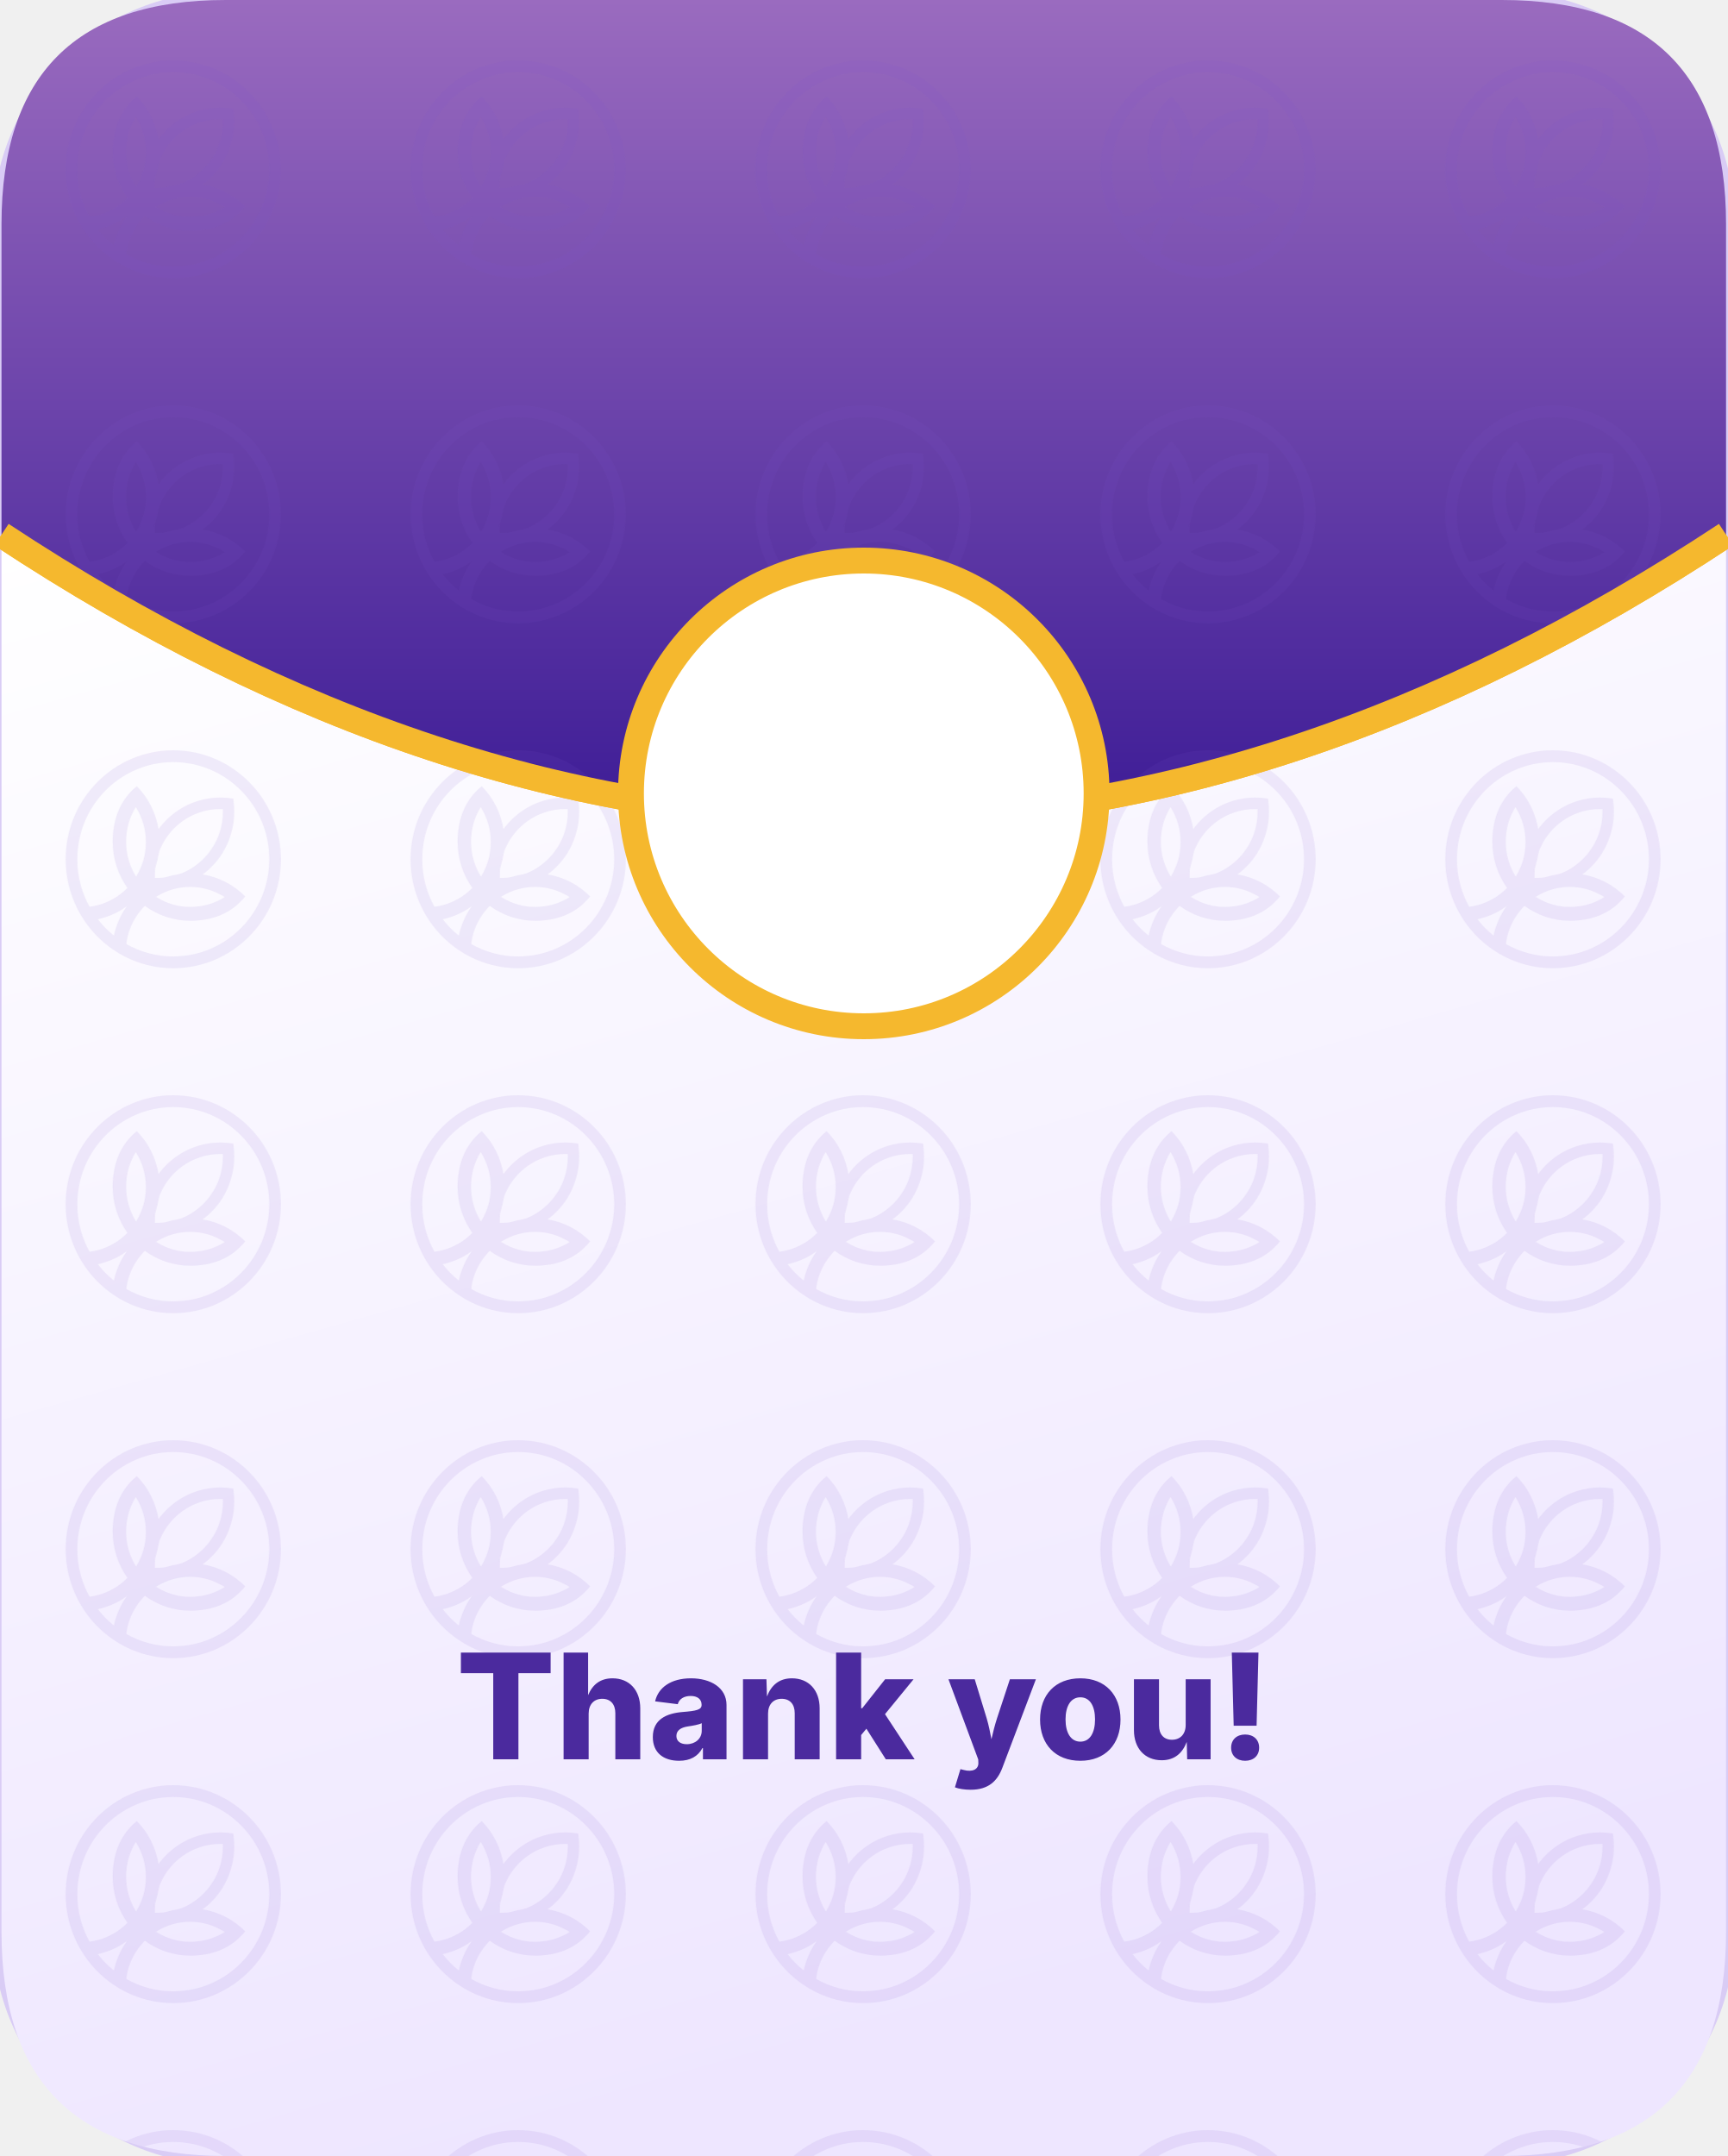
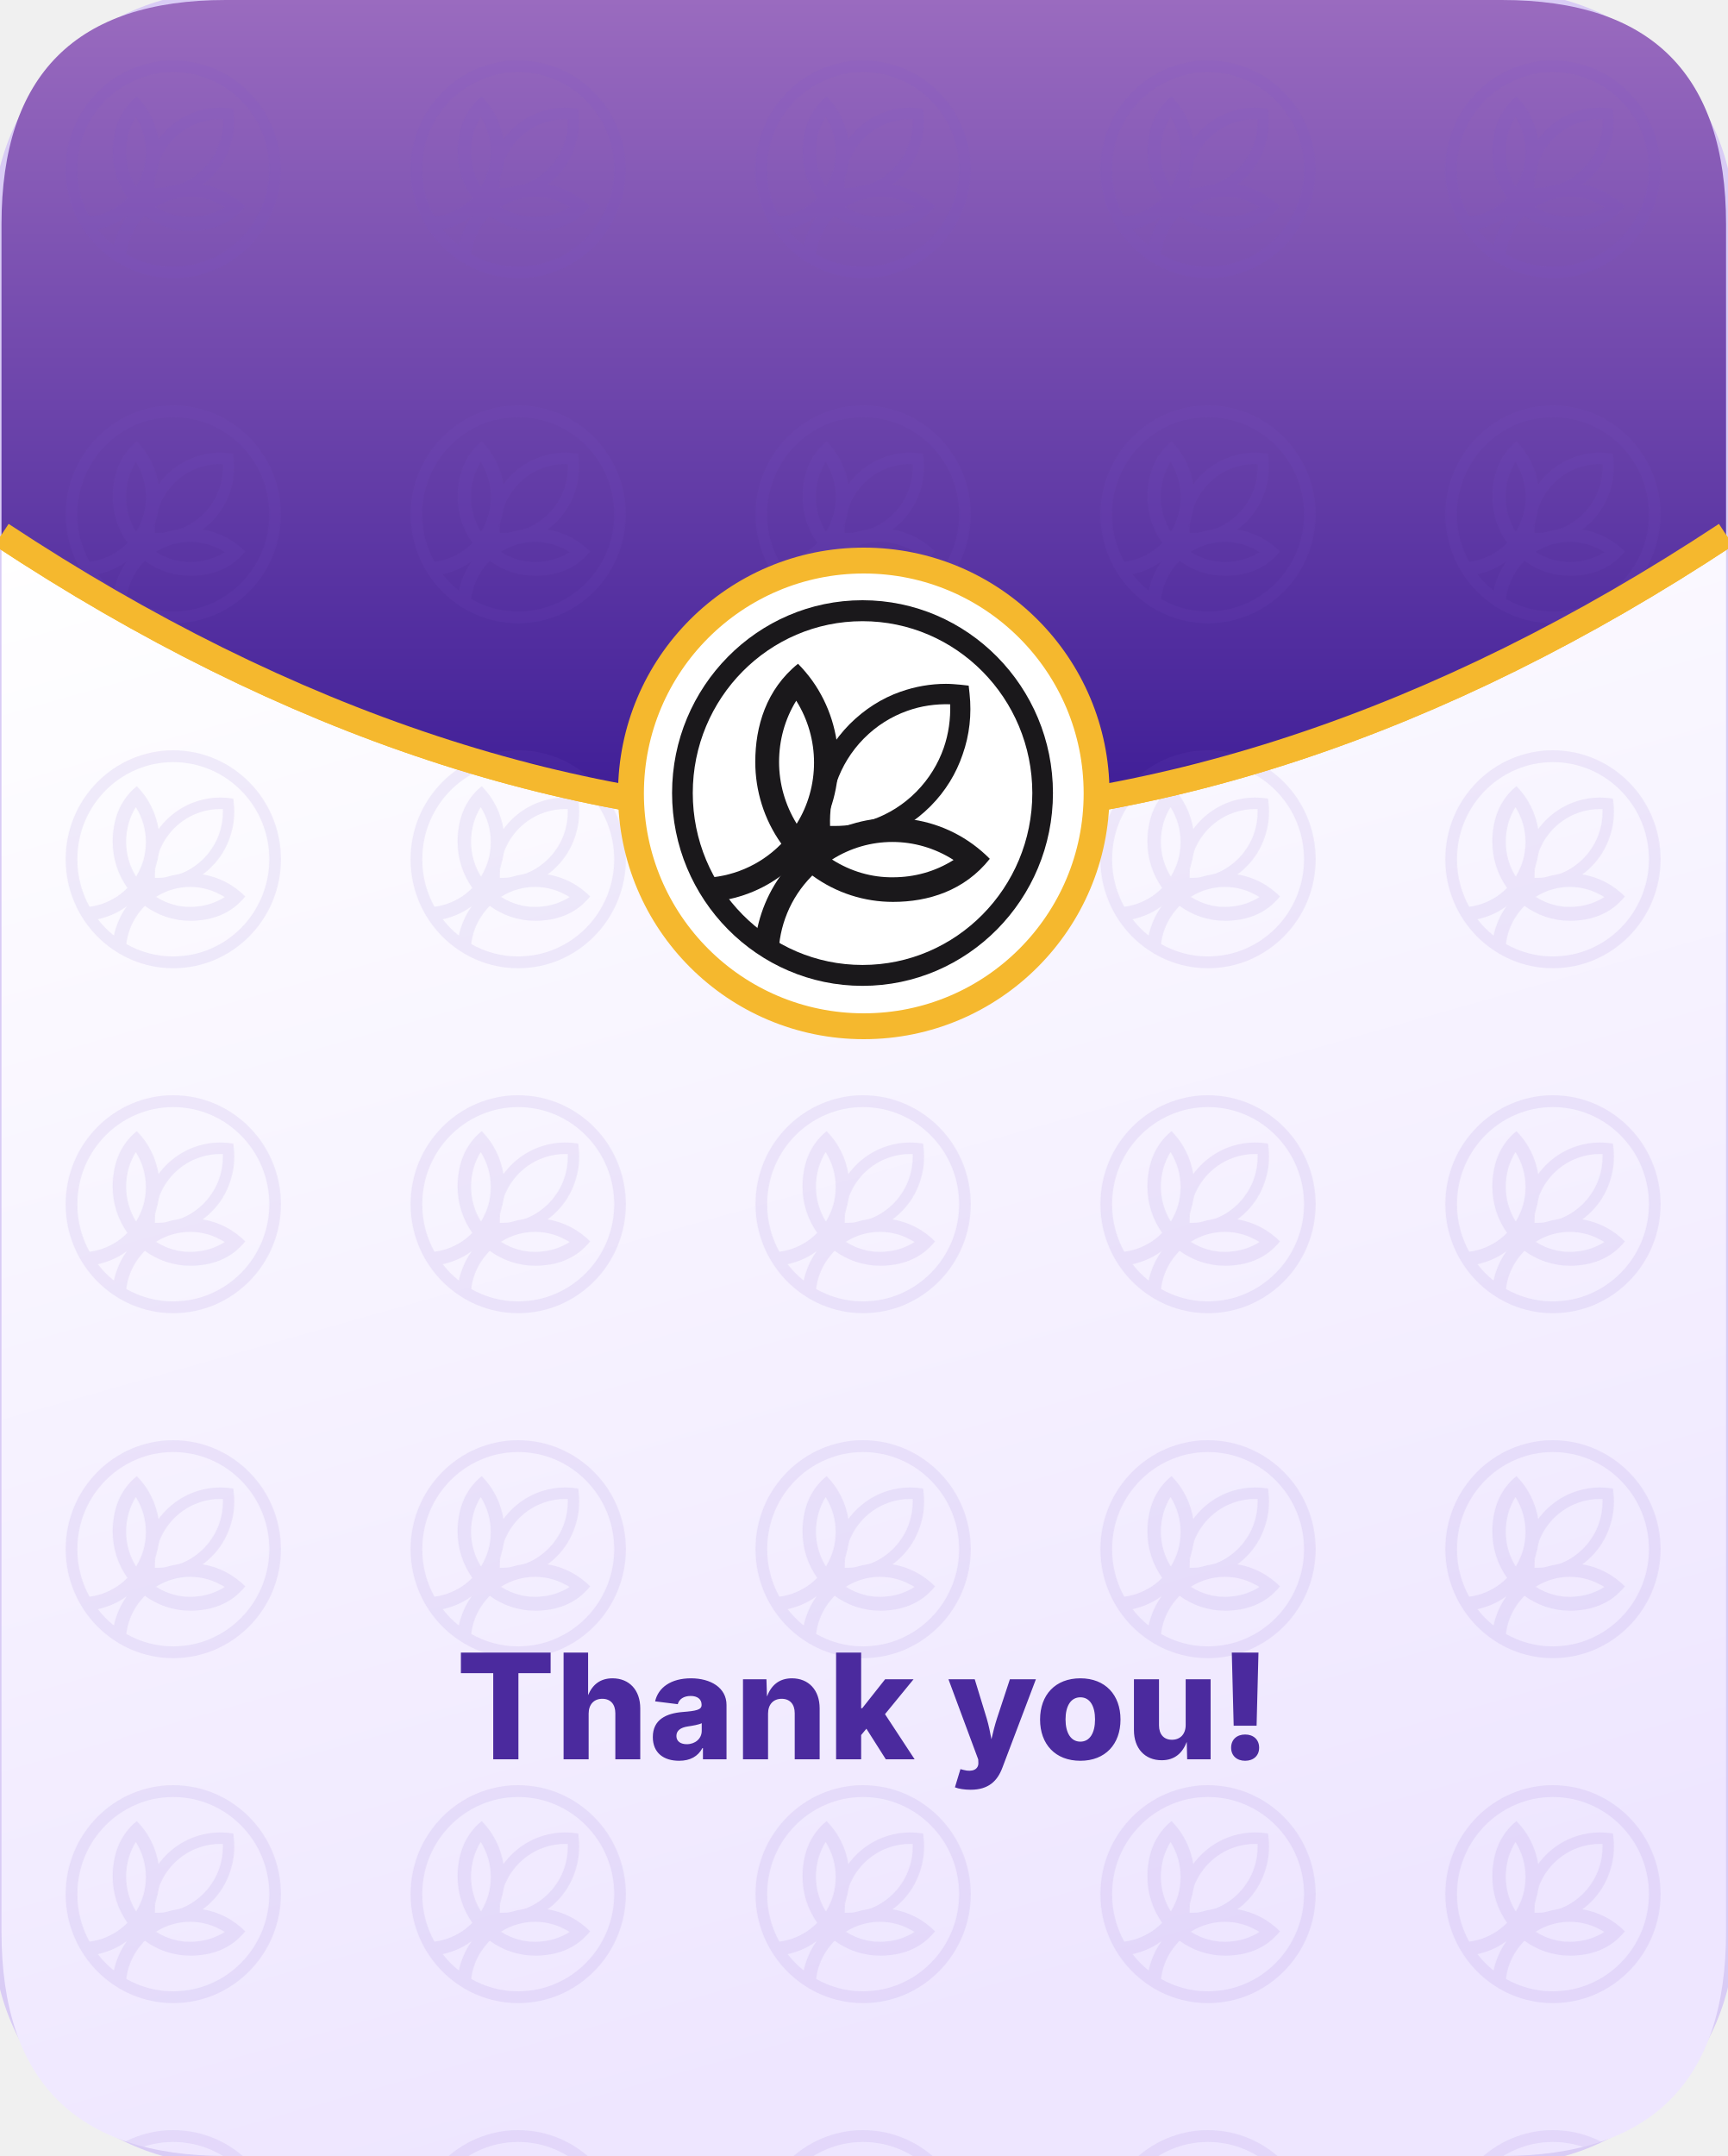
<svg xmlns="http://www.w3.org/2000/svg" width="230" height="287" viewBox="0 0 200 250" overflow="visible" font-family="Inter, Arial, sans-serif">
  <defs>
    <linearGradient id="eb29" x1="0" y1="0" x2=".3" y2="1">
      <stop stop-color="#FFFFFF" />
      <stop offset="1" stop-color="#EEE6FF" />
    </linearGradient>
    <linearGradient id="ef29" x1="0" y1="0" x2="0" y2="1">
      <stop stop-color="#9A6BBF" />
      <stop offset="1" stop-color="#3D1C96" />
    </linearGradient>
    <radialGradient id="es29" cx=".35" cy=".3">
      <stop stop-color="#FFF0B8" />
      <stop offset=".6" stop-color="#F5B82E" />
      <stop offset="1" stop-color="#C98A10" />
    </radialGradient>
    <pattern id="ep29" width="40" height="40" patternUnits="userSpaceOnUse">
      <g color="#7A55C8" opacity=".10">
        <use href="#lotus-mono" x="7" y="7" width="26" height="26" />
      </g>
    </pattern>
    <symbol id="lotus" viewBox="0 0 30 30">
      <g fill="url(#lgBrand)">
        <path fill-rule="evenodd" clip-rule="evenodd" d="M8.593 12.233C8.593 10.614 9.018 9.014 9.892 7.598C10.785 9.028 11.238 10.647 11.238 12.281C11.238 13.886 10.799 15.505 9.925 16.901C9.051 15.485 8.593 13.866 8.593 12.233ZM6.793 12.233C6.793 14.393 7.452 16.578 8.765 18.414L8.732 18.448C7.099 20.101 4.96 20.951 2.807 21.005L4.454 22.677C6.459 22.319 8.393 21.362 9.94 19.796L9.959 19.777L10.011 19.729L10.044 19.695L11.238 18.482C11.205 18.448 11.171 18.414 11.138 18.38C12.417 16.558 13.072 14.412 13.072 12.267C13.072 10.101 12.417 7.922 11.104 6.08C10.785 5.64 10.431 5.215 10.025 4.804C7.619 6.747 6.793 9.541 6.793 12.233Z" />
        <path fill-rule="evenodd" clip-rule="evenodd" d="M12.601 19.609C13.999 18.724 15.58 18.28 17.165 18.28C18.779 18.28 20.378 18.739 21.791 19.642C20.392 20.527 18.812 20.952 17.212 20.952C15.613 20.972 14.014 20.512 12.601 19.609ZM11.12 18.4C11.087 18.367 11.054 18.333 11.02 18.299L9.827 19.507L9.793 19.541L9.741 19.594L9.726 19.609C8.194 21.194 7.248 23.137 6.881 25.162L8.008 26.302L8.547 26.849C8.595 24.669 9.421 22.523 11.073 20.851L11.106 20.817C12.92 22.146 15.059 22.813 17.212 22.813C19.891 22.813 22.631 21.957 24.532 19.555C24.131 19.149 23.71 18.792 23.271 18.468C21.452 17.139 19.318 16.472 17.165 16.472C15.059 16.457 12.94 17.105 11.12 18.4Z" />
        <path fill-rule="evenodd" clip-rule="evenodd" d="M12.45 17.071C12.416 15.965 12.565 14.838 12.937 13.785C13.357 12.572 14.045 11.431 15.004 10.46C15.964 9.488 17.091 8.792 18.289 8.367C19.33 7.99 20.442 7.835 21.535 7.869C21.569 8.981 21.416 10.102 21.049 11.161C20.628 12.369 19.936 13.509 18.977 14.481C18.017 15.452 16.89 16.153 15.697 16.578C14.756 16.917 13.777 17.071 12.784 17.071C12.665 17.071 12.565 17.071 12.45 17.071ZM17.783 6.917C16.37 7.41 15.057 8.246 13.93 9.372C12.803 10.513 11.992 11.842 11.505 13.273C10.984 14.752 10.817 16.322 10.984 17.874L11.051 18.483L11.657 18.555C13.171 18.724 14.737 18.555 16.203 18.023C17.597 17.53 18.91 16.714 20.036 15.588L20.07 15.554C21.182 14.432 21.989 13.104 22.476 11.668C23.001 10.189 23.168 8.623 23.001 7.072L22.934 6.458L22.328 6.39C21.956 6.357 21.588 6.323 21.216 6.323C20.055 6.323 18.895 6.526 17.783 6.917Z" />
        <path fill-rule="evenodd" clip-rule="evenodd" d="M2.066 14.581C2.066 7.409 7.819 1.585 14.904 1.585C21.989 1.585 27.747 7.409 27.747 14.581C27.747 21.753 21.989 27.582 14.904 27.582C7.819 27.582 2.066 21.753 2.066 14.581ZM0.5 14.581C0.5 22.623 6.964 29.162 14.904 29.162C22.849 29.162 29.308 22.623 29.308 14.581C29.308 6.544 22.849 0 14.904 0C6.964 0 0.5 6.544 0.5 14.581Z" />
      </g>
    </symbol>
    <symbol id="lotus-mono" viewBox="0 0 30 30">
      <g fill="currentColor">
        <path fill-rule="evenodd" clip-rule="evenodd" d="M8.593 12.233C8.593 10.614 9.018 9.014 9.892 7.598C10.785 9.028 11.238 10.647 11.238 12.281C11.238 13.886 10.799 15.505 9.925 16.901C9.051 15.485 8.593 13.866 8.593 12.233ZM6.793 12.233C6.793 14.393 7.452 16.578 8.765 18.414L8.732 18.448C7.099 20.101 4.96 20.951 2.807 21.005L4.454 22.677C6.459 22.319 8.393 21.362 9.94 19.796L9.959 19.777L10.011 19.729L10.044 19.695L11.238 18.482C11.205 18.448 11.171 18.414 11.138 18.38C12.417 16.558 13.072 14.412 13.072 12.267C13.072 10.101 12.417 7.922 11.104 6.08C10.785 5.64 10.431 5.215 10.025 4.804C7.619 6.747 6.793 9.541 6.793 12.233Z" />
        <path fill-rule="evenodd" clip-rule="evenodd" d="M12.601 19.609C13.999 18.724 15.58 18.28 17.165 18.28C18.779 18.28 20.378 18.739 21.791 19.642C20.392 20.527 18.812 20.952 17.212 20.952C15.613 20.972 14.014 20.512 12.601 19.609ZM11.12 18.4C11.087 18.367 11.054 18.333 11.02 18.299L9.827 19.507L9.793 19.541L9.741 19.594L9.726 19.609C8.194 21.194 7.248 23.137 6.881 25.162L8.008 26.302L8.547 26.849C8.595 24.669 9.421 22.523 11.073 20.851L11.106 20.817C12.92 22.146 15.059 22.813 17.212 22.813C19.891 22.813 22.631 21.957 24.532 19.555C24.131 19.149 23.71 18.792 23.271 18.468C21.452 17.139 19.318 16.472 17.165 16.472C15.059 16.457 12.94 17.105 11.12 18.4Z" />
        <path fill-rule="evenodd" clip-rule="evenodd" d="M12.45 17.071C12.416 15.965 12.565 14.838 12.937 13.785C13.357 12.572 14.045 11.431 15.004 10.46C15.964 9.488 17.091 8.792 18.289 8.367C19.33 7.99 20.442 7.835 21.535 7.869C21.569 8.981 21.416 10.102 21.049 11.161C20.628 12.369 19.936 13.509 18.977 14.481C18.017 15.452 16.89 16.153 15.697 16.578C14.756 16.917 13.777 17.071 12.784 17.071C12.665 17.071 12.565 17.071 12.45 17.071ZM17.783 6.917C16.37 7.41 15.057 8.246 13.93 9.372C12.803 10.513 11.992 11.842 11.505 13.273C10.984 14.752 10.817 16.322 10.984 17.874L11.051 18.483L11.657 18.555C13.171 18.724 14.737 18.555 16.203 18.023C17.597 17.53 18.91 16.714 20.036 15.588L20.07 15.554C21.182 14.432 21.989 13.104 22.476 11.668C23.001 10.189 23.168 8.623 23.001 7.072L22.934 6.458L22.328 6.39C21.956 6.357 21.588 6.323 21.216 6.323C20.055 6.323 18.895 6.526 17.783 6.917Z" />
        <path fill-rule="evenodd" clip-rule="evenodd" d="M2.066 14.581C2.066 7.409 7.819 1.585 14.904 1.585C21.989 1.585 27.747 7.409 27.747 14.581C27.747 21.753 21.989 27.582 14.904 27.582C7.819 27.582 2.066 21.753 2.066 14.581ZM0.5 14.581C0.5 22.623 6.964 29.162 14.904 29.162C22.849 29.162 29.308 22.623 29.308 14.581C29.308 6.544 22.849 0 14.904 0C6.964 0 0.5 6.544 0.5 14.581Z" />
      </g>
    </symbol>
  </defs>
  <rect width="200" height="250" rx="26" fill="url(#eb29)" stroke="#D9CCF5" stroke-width="2" />
  <path d="M0 62Q100 128 200 62V224Q200 250 174 250H26Q0 250 0 224Z" fill="url(#eb29)" />
  <path d="M0 62Q100 128 200 62V224Q200 250 174 250H26Q0 250 0 224Z" fill="url(#ep29)" />
  <svg x="62" y="226" width="76" height="16" viewBox="38.98 6.44 78.67 16.28" overflow="visible" opacity=".9">
    <use href="#wordmark" />
  </svg>
  <path d="M0 62Q100 128 200 62" fill="none" stroke="#F5B82E" stroke-width="3" class="pk" />
  <g class="ff">
    <path d="M0 26Q0 0 26 0H174Q200 0 200 26V62Q100 128 0 62Z" fill="url(#ef29)" />
    <path d="M0 26Q0 0 26 0H174Q200 0 200 26V62Q100 128 0 62Z" fill="url(#ep29)" />
    <path d="M0 62Q100 128 200 62" fill="none" stroke="#F5B82E" stroke-width="3" />
  </g>
  <g class="seal">
    <circle cx="100" cy="92" r="27" fill="#fff" stroke="#F5B82E" stroke-width="3" />
-     <svg x="81" y="73" width="38" height="38" overflow="visible">
-       <use href="#lotus" width="38" height="38" />
-     </svg>
+     <use href="#lotus-mono" x="77" y="69.6" width="46" height="46" color="#1A181B" />
  </g>
  <text class="emsg" x="100" y="204" text-anchor="middle" font-family="Inter" font-weight="800" font-size="17" fill="#4B2A9E">Thank you!</text>
</svg>
